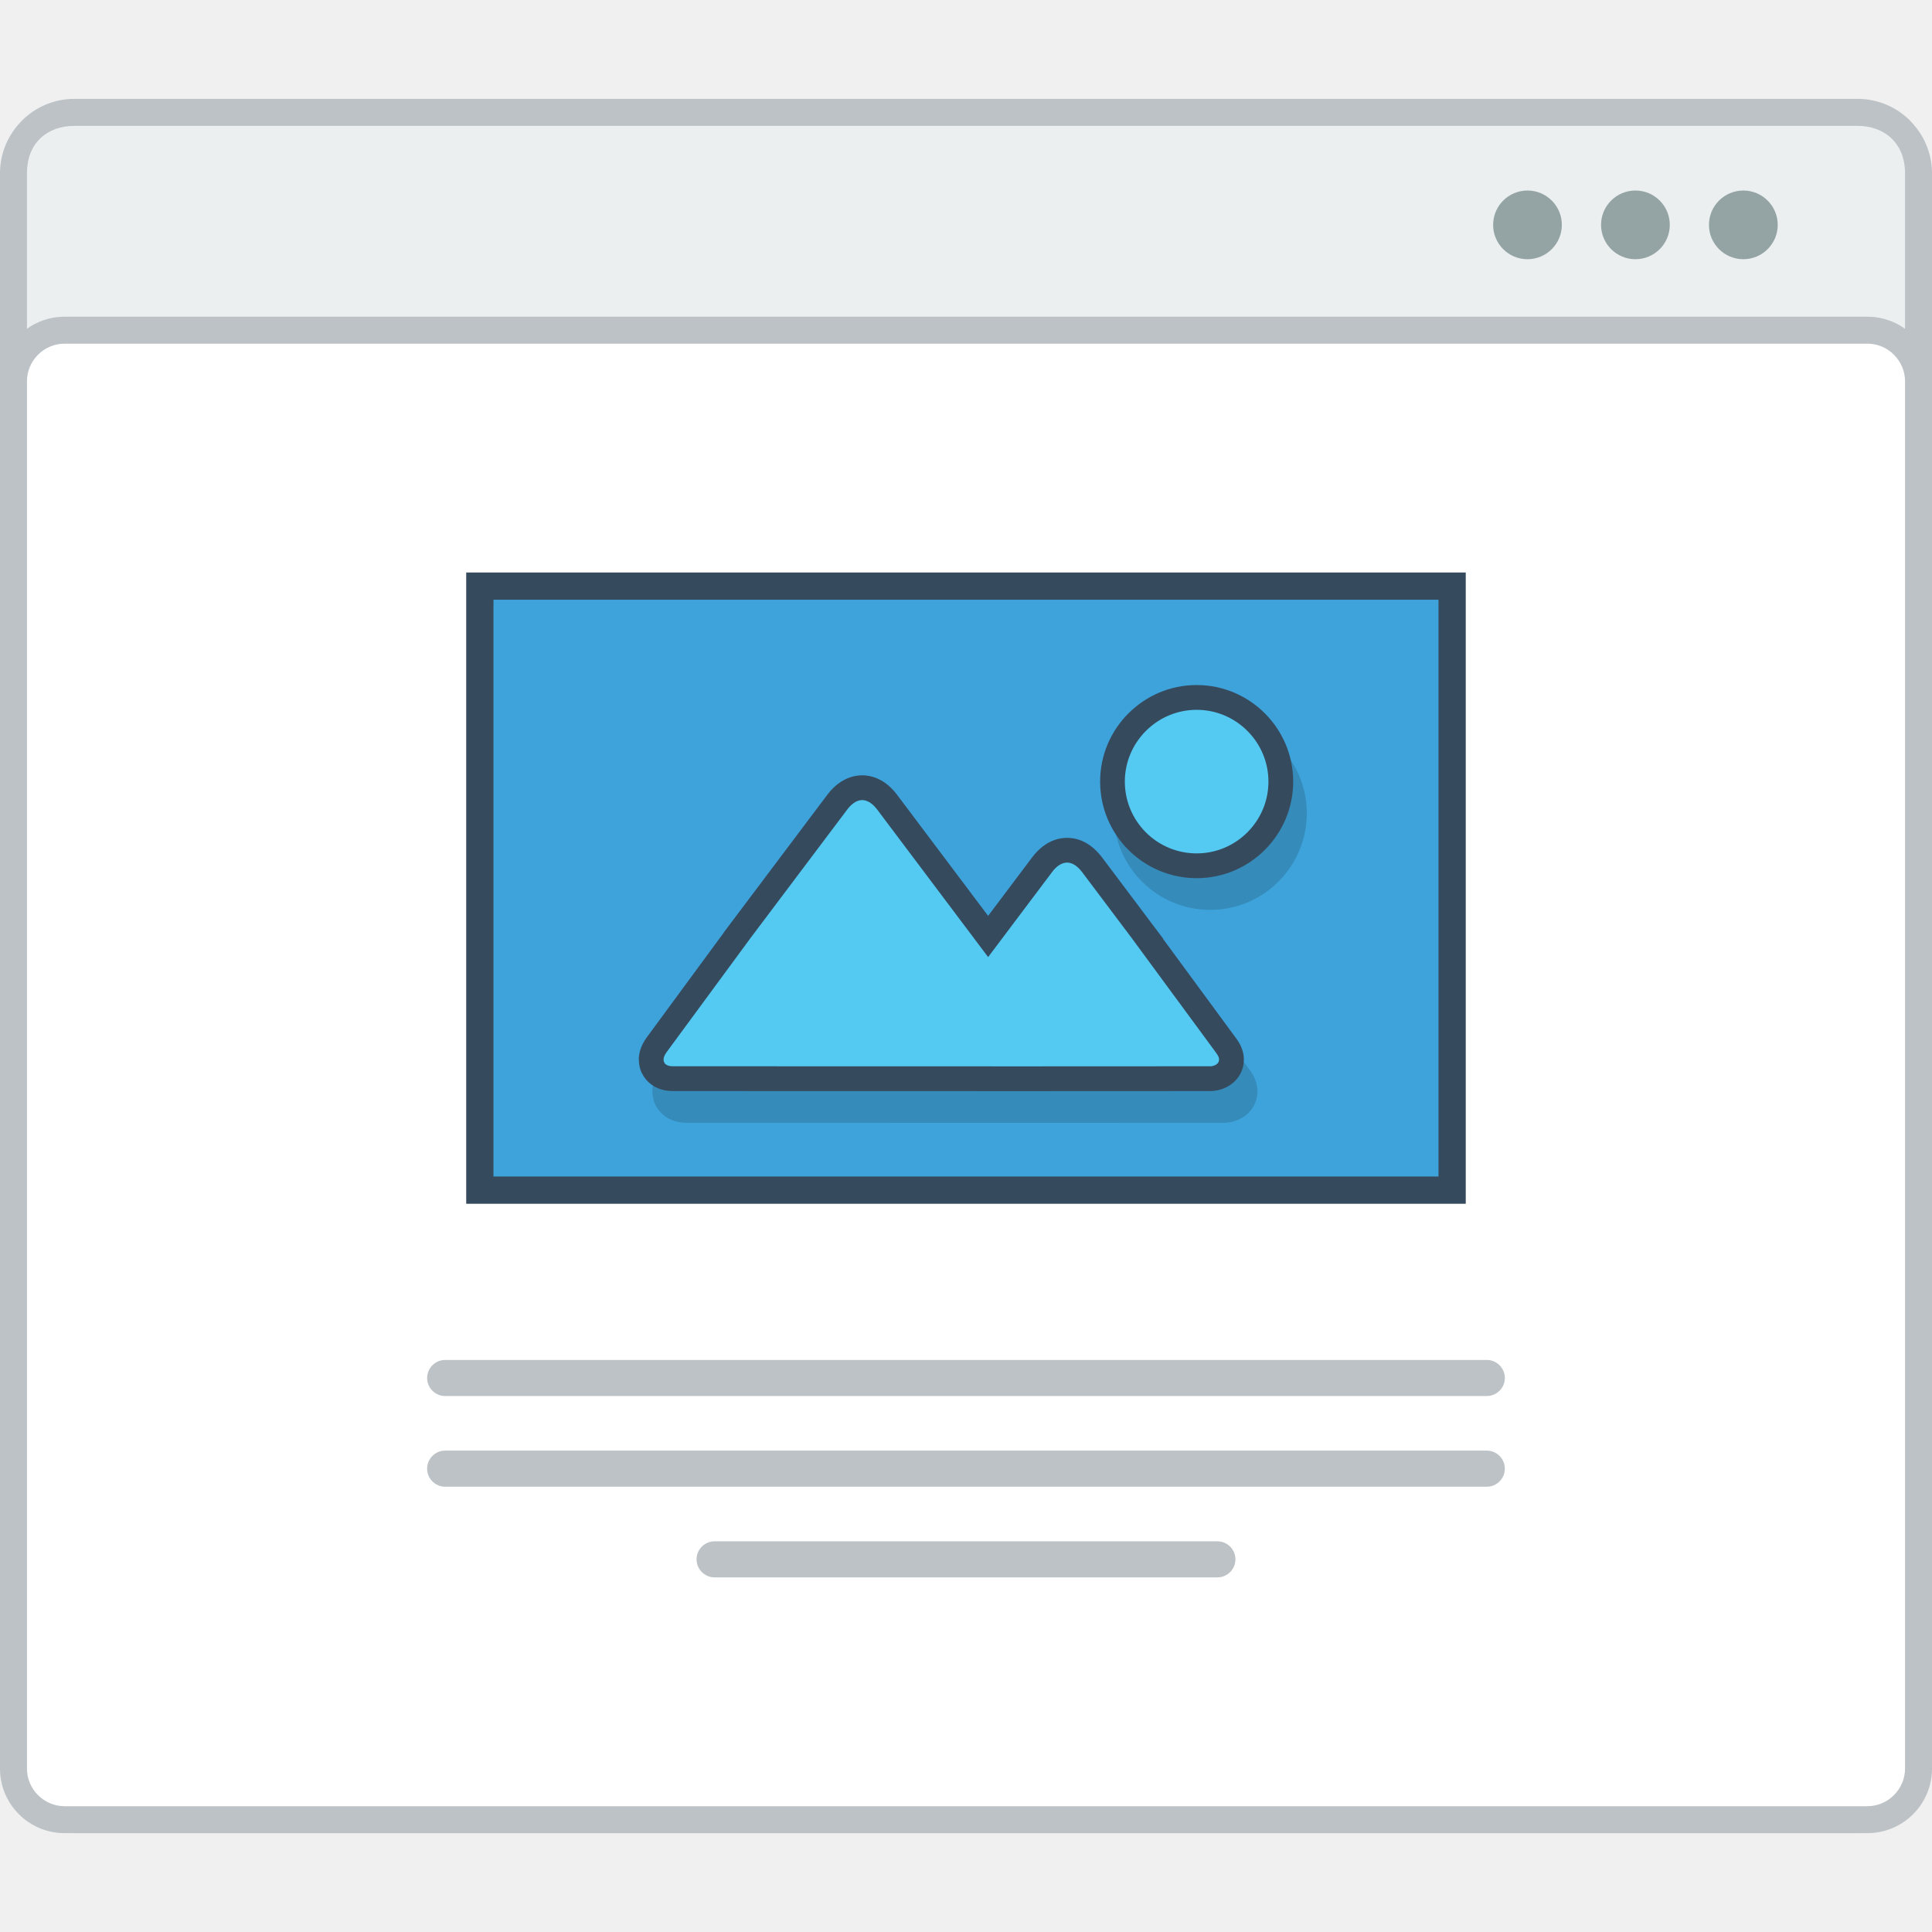
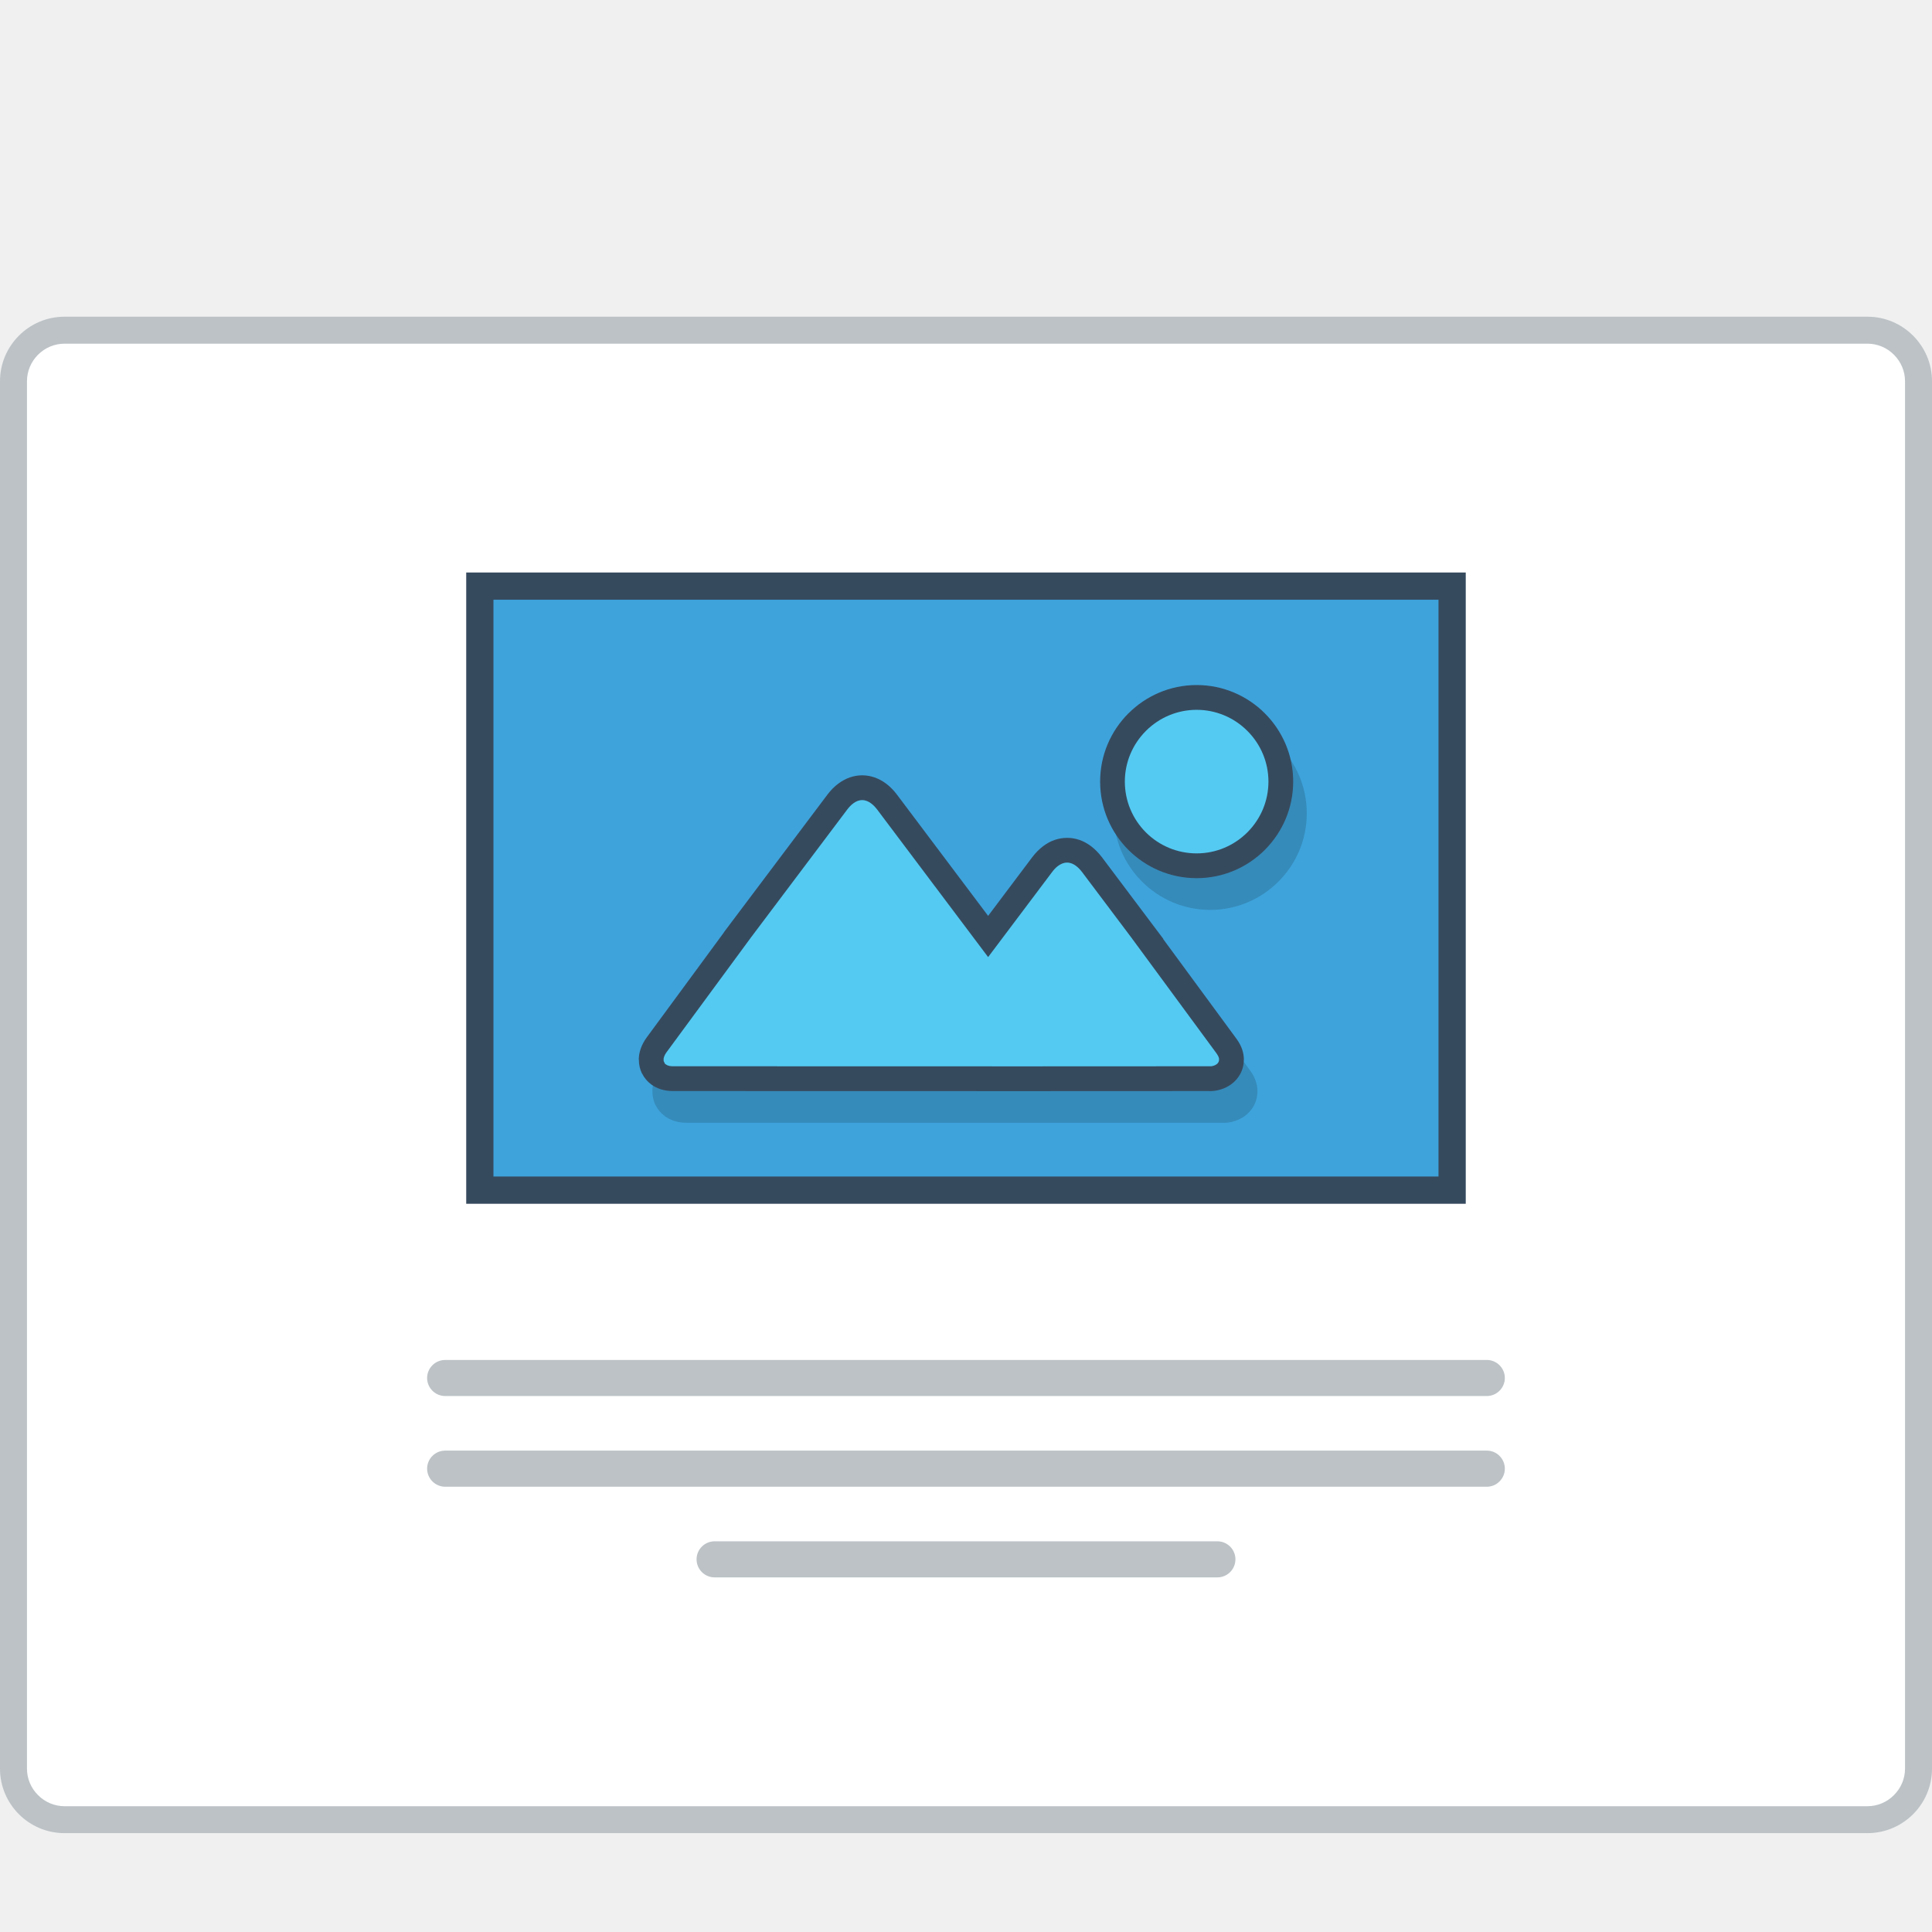
<svg xmlns="http://www.w3.org/2000/svg" version="1.0" id="Layer_1" x="0px" y="0px" width="800px" height="800px" viewBox="181.334 218.679 422.966 379.681" enable-background="new 0 0 800 800" xml:space="preserve">
  <g>
-     <path fill="#BCC2C6" d="M197.614,218.679h390.397c4.489,0,8.56,1.834,11.508,4.782v0.026c2.946,2.947,4.781,7.009,4.781,11.481   v347.111c0,4.473-1.835,8.542-4.781,11.489v0.018c-2.948,2.947-7.019,4.773-11.508,4.773H197.614c-4.489,0-8.56-1.826-11.507-4.773   v-0.018c-2.947-2.947-4.773-7.017-4.773-11.489V234.968c0-4.472,1.826-8.534,4.773-11.481v-0.026   C189.055,220.514,193.125,218.679,197.614,218.679" />
-     <path fill="#EBEFF0" d="M598.396,234.968v347.111c0,6.541-4.554,10.376-10.384,10.376H197.614c-5.813,0-10.376-3.726-10.376-10.376   V234.968c0-6.774,4.581-10.375,10.376-10.375h390.397C593.824,224.592,598.396,228.318,598.396,234.968" />
    <path fill="#BCC2C6" d="M195.469,266.372h394.696c3.894,0,7.428,1.583,9.989,4.146c2.563,2.562,4.146,6.097,4.146,9.99v303.724   c0,3.895-1.583,7.429-4.146,9.99c-2.562,2.556-6.096,4.138-9.989,4.138H195.469c-3.902,0-7.436-1.582-9.989-4.138   c-2.563-2.562-4.146-6.096-4.146-9.99V280.508c0-3.894,1.582-7.428,4.146-9.99C188.033,267.955,191.566,266.372,195.469,266.372" />
    <path fill-rule="evenodd" clip-rule="evenodd" fill="#FFFFFF" d="M195.469,272.276c-2.193,0-4.271,0.872-5.811,2.42   c-1.549,1.549-2.42,3.626-2.42,5.812v303.724c0,2.187,0.871,4.263,2.42,5.804c1.54,1.549,3.617,2.429,5.811,2.429h394.696   c2.184,0,4.263-0.88,5.802-2.429c1.551-1.541,2.429-3.617,2.429-5.804V280.508c0-2.194-0.878-4.262-2.429-5.812   c-1.539-1.549-3.618-2.42-5.802-2.42H195.469z" />
-     <path fill-rule="evenodd" clip-rule="evenodd" fill="#94A4A5" d="M539.374,238.745c4.153,0,7.521,3.366,7.521,7.521   c0,4.153-3.367,7.52-7.521,7.52s-7.529-3.367-7.529-7.52C531.845,242.111,535.221,238.745,539.374,238.745 M562.997,238.745   c4.153,0,7.529,3.366,7.529,7.521c0,4.153-3.376,7.52-7.529,7.52s-7.528-3.367-7.528-7.52   C555.469,242.111,558.844,238.745,562.997,238.745z M515.74,238.745c4.154,0,7.521,3.366,7.521,7.521   c0,4.153-3.366,7.52-7.521,7.52c-4.153,0-7.52-3.367-7.52-7.52C508.221,242.111,511.587,238.745,515.74,238.745z" />
    <polygon fill="#364A5E" points="288.174,322.372 497.451,322.372 502.225,322.372 502.225,327.145 502.225,455.802   502.225,460.575 497.451,460.575 288.174,460.575 283.401,460.575 283.401,455.802 283.401,327.145 283.401,322.372  " />
    <rect x="289.365" y="328.334" fill="#3EA3DB" width="206.896" height="126.27" />
    <path opacity="0.15" fill="#010101" d="M454.489,366.89c-2.093-2.094-4.998-3.383-8.206-3.383c-3.207,0-6.105,1.29-8.208,3.383   c-2.084,2.093-3.381,5-3.381,8.207c0,3.199,1.305,6.097,3.398,8.19c2.095,2.094,4.992,3.4,8.19,3.4   c3.208,0,6.113-1.297,8.206-3.383c2.095-2.102,3.385-5,3.385-8.207C457.874,371.89,456.584,368.983,454.489,366.89    M446.283,353.959c5.829,0,11.105,2.362,14.932,6.189l0.018,0.017c3.827,3.827,6.188,9.104,6.188,14.932   c0,5.82-2.36,11.104-6.188,14.923l-0.018,0.017c-3.826,3.828-9.103,6.198-14.932,6.198c-5.828,0-11.121-2.37-14.94-6.198   c-3.827-3.818-6.197-9.111-6.197-14.939s2.37-11.105,6.197-14.932l0.018-0.017C435.179,356.322,440.464,353.959,446.283,353.959z    M436.167,405.772L436.167,405.772l0.142,0.193l2.682,3.567l-0.043,0.023l16.046,21.809c1.147,1.557,1.632,3.132,1.632,4.615   h-0.016c0,1.172-0.293,2.235-0.795,3.164c-0.487,0.88-1.157,1.624-1.952,2.211c-1.323,0.963-3.022,1.508-4.731,1.508v-0.025   l-40.323,0.018l-77.204-0.018c-1.858,0-3.476-0.528-4.722-1.449c-0.854-0.628-1.534-1.433-2.011-2.379h-0.018   c-0.451-0.904-0.687-1.926-0.687-3.014h-0.017c0-1.591,0.553-3.291,1.742-4.908l16.9-22.979l-0.018-0.024l1.542-2.052l0.19-0.252   h0.01l0.024-0.041l20.896-27.761c0.736-0.989,1.54-1.792,2.394-2.437c1.626-1.232,3.417-1.834,5.26-1.818   c1.85,0.009,3.618,0.62,5.209,1.826c0.854,0.637,1.658,1.449,2.395,2.429l19.94,26.513l9.646-12.829   c0.729-0.972,1.533-1.792,2.388-2.429c1.607-1.206,3.384-1.826,5.242-1.826c1.842,0,3.617,0.603,5.242,1.817   c0.854,0.645,1.658,1.457,2.395,2.438l10.585,14.069L436.167,405.772z M444.609,433.333L428.479,411.4l-0.678-0.921l-9.856-13.114   l-0.033-0.025l-0.017,0.025l-11.146,14.821l-2.304,3.065l-3.811,5.059l-3.802-5.059l-2.304-3.065l-21.438-28.498l-0.025-0.033   l-0.025,0.033l-20.249,26.908l-0.603,0.812l-16.112,21.925l72.731,0.008L444.609,433.333z" />
    <path fill="#364A5E" d="M443.319,347.009c5.812,0,11.097,2.37,14.924,6.197l0.016,0.017c3.819,3.827,6.188,9.103,6.188,14.923   c0,5.828-2.369,11.104-6.188,14.932l-0.016,0.024c-3.827,3.82-9.112,6.189-14.924,6.189c-5.846,0-11.122-2.37-14.958-6.197   c-3.817-3.828-6.18-9.103-6.18-14.948c0-5.82,2.362-11.097,6.18-14.923l0.025-0.017   C432.215,349.379,437.49,347.009,443.319,347.009 M433.185,398.831L433.185,398.831l0.151,0.192l2.681,3.56l-0.034,0.033   l16.029,21.809c1.155,1.557,1.642,3.132,1.642,4.612h-0.018c0,1.165-0.283,2.237-0.803,3.165c-0.479,0.88-1.147,1.618-1.944,2.204   c-1.323,0.971-3.022,1.507-4.723,1.507v-0.017l-40.332,0.017l-77.203-0.017c-1.867,0-3.476-0.527-4.715-1.441   c-0.854-0.635-1.541-1.439-2.009-2.394h-0.025c-0.443-0.904-0.688-1.91-0.679-3.015h-0.025c0-1.585,0.562-3.284,1.751-4.907   l16.891-22.972l-0.009-0.025l1.541-2.051l0.186-0.26v0.008l0.032-0.041l20.887-27.77c0.736-0.98,1.54-1.793,2.396-2.429   c1.641-1.223,3.415-1.826,5.275-1.826c1.842,0.017,3.601,0.628,5.209,1.826c0.854,0.645,1.658,1.457,2.387,2.429l19.938,26.514   l9.648-12.83c0.736-0.971,1.54-1.775,2.396-2.429c1.599-1.206,3.366-1.809,5.225-1.817c1.842-0.008,3.626,0.595,5.251,1.817   c0.846,0.637,1.657,1.458,2.396,2.429l10.583,14.077L433.185,398.831z" />
    <path fill-rule="evenodd" clip-rule="evenodd" fill="#54CAF2" d="M443.319,352.436c4.169,0,8.132,1.65,11.088,4.606l0.017,0.017   c2.956,2.956,4.605,6.917,4.605,11.088c0,4.187-1.649,8.14-4.605,11.104l-0.017,0.016c-2.956,2.949-6.919,4.599-11.088,4.599   c-4.188,0-8.157-1.643-11.122-4.599c-2.956-2.964-4.606-6.934-4.606-11.121c0-4.17,1.659-8.132,4.606-11.088l0.018-0.017   C435.179,354.086,439.132,352.436,443.319,352.436" />
    <path fill-rule="evenodd" clip-rule="evenodd" fill="#54CAF2" d="M397.661,406.567l13.985-18.59c0.37-0.503,0.805-0.98,1.307-1.357   c0.603-0.444,1.239-0.738,1.993-0.738c0.755,0,1.39,0.294,1.976,0.738c0.504,0.377,0.938,0.854,1.324,1.357l10.719,14.253   l18.684,25.398c0.21,0.294,0.427,0.646,0.527,0.997l0.034,0.135v0.437l-0.034,0.142c-0.083,0.293-0.259,0.528-0.503,0.694   c-0.317,0.233-0.72,0.369-1.104,0.427l-0.085,0.009l-40.65,0.018l-77.194-0.018c-0.502,0-1.105-0.084-1.508-0.386l-0.218-0.158   l-0.293-0.611v-0.545l0.025-0.108c0.1-0.452,0.368-0.938,0.645-1.307l18.466-25.105l21.037-27.955   c0.377-0.502,0.813-0.979,1.314-1.357c0.594-0.451,1.23-0.737,1.985-0.737c0.754,0,1.389,0.302,1.976,0.737   c0.512,0.386,0.938,0.855,1.322,1.357L397.661,406.567z" />
    <path fill-rule="evenodd" clip-rule="evenodd" fill="#BCC2C6" d="M278.795,494.768h228.044c2.169,0,3.945,1.776,3.945,3.944v0.009   c0,2.161-1.776,3.943-3.945,3.943H278.795c-2.178,0-3.953-1.782-3.953-3.943v-0.009   C274.842,496.544,276.617,494.768,278.795,494.768" />
    <path fill-rule="evenodd" clip-rule="evenodd" fill="#BCC2C6" d="M278.795,514.614h228.044c2.169,0,3.945,1.776,3.945,3.952   c0,2.171-1.776,3.955-3.945,3.955H278.795c-2.178,0-3.953-1.784-3.953-3.955C274.842,516.391,276.617,514.614,278.795,514.614" />
    <path fill-rule="evenodd" clip-rule="evenodd" fill="#BCC2C6" d="M337.775,534.471h110.083c2.169,0,3.945,1.776,3.945,3.945   c0,2.176-1.776,3.952-3.945,3.952H337.775c-2.168,0-3.944-1.776-3.944-3.952C333.831,536.247,335.607,534.471,337.775,534.471" />
  </g>
</svg>
